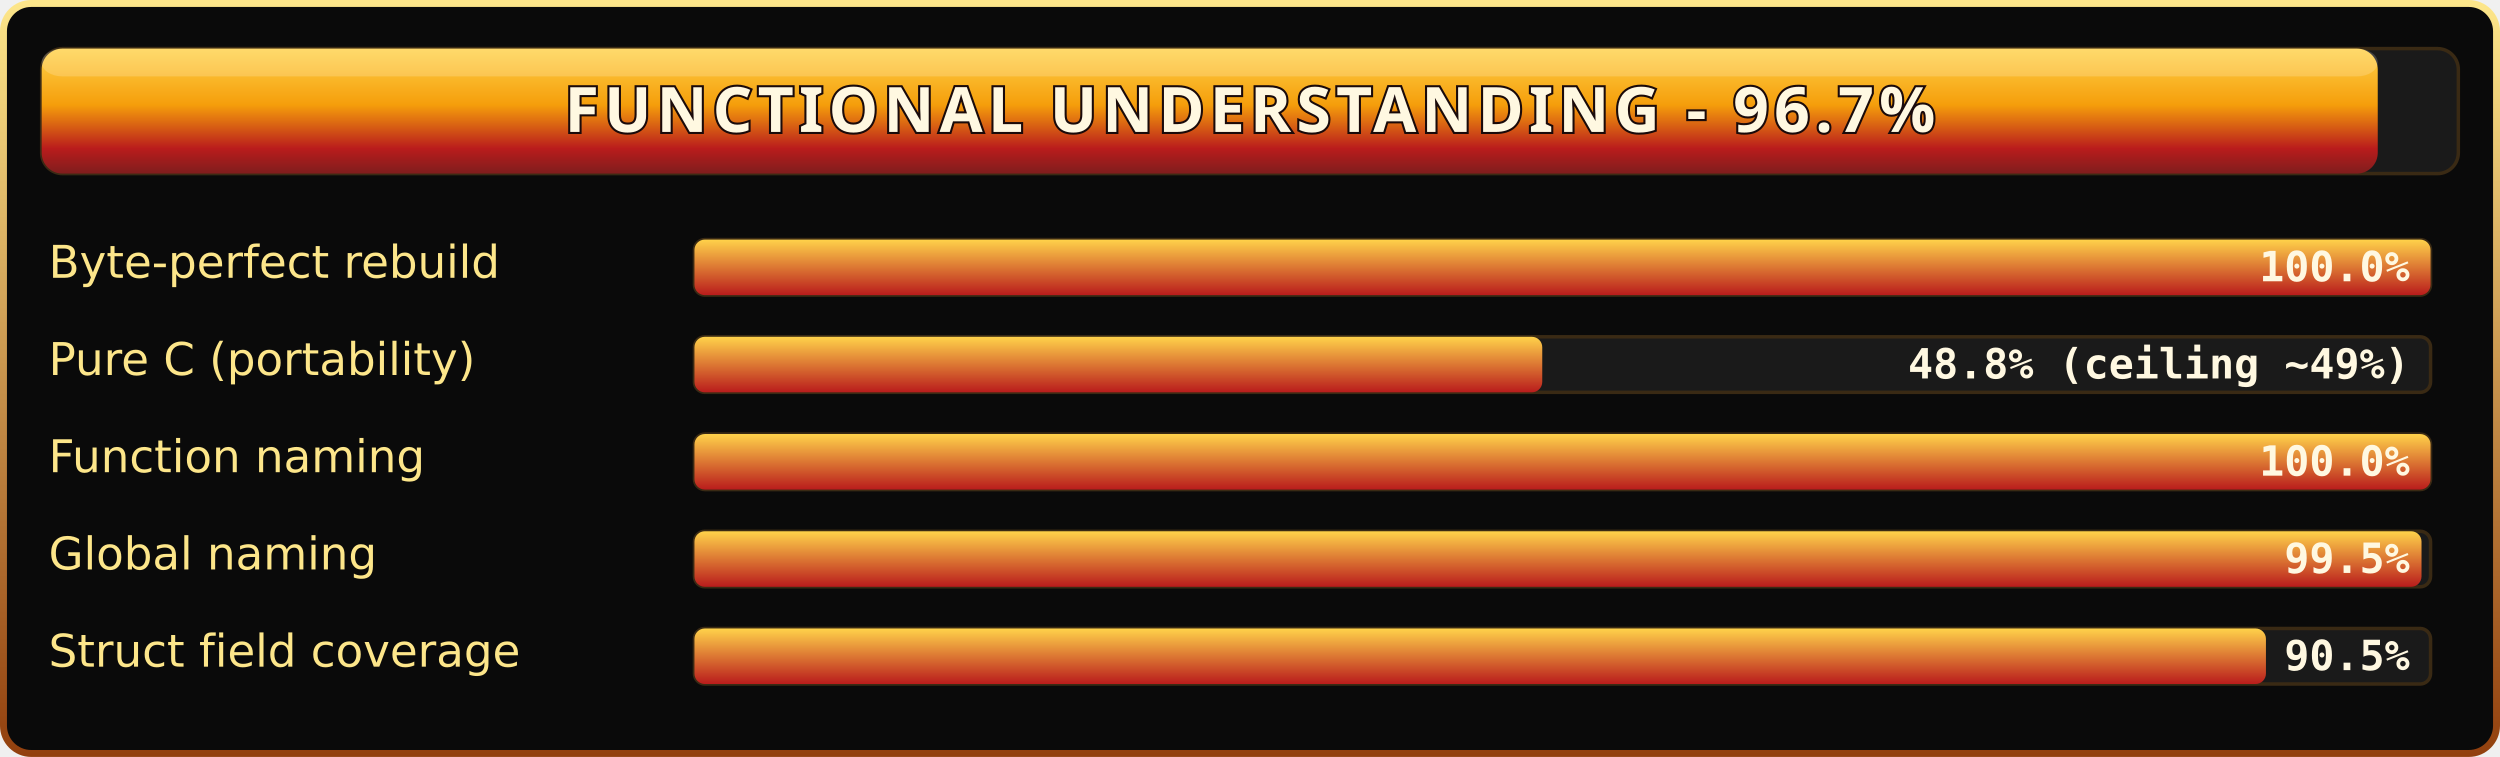
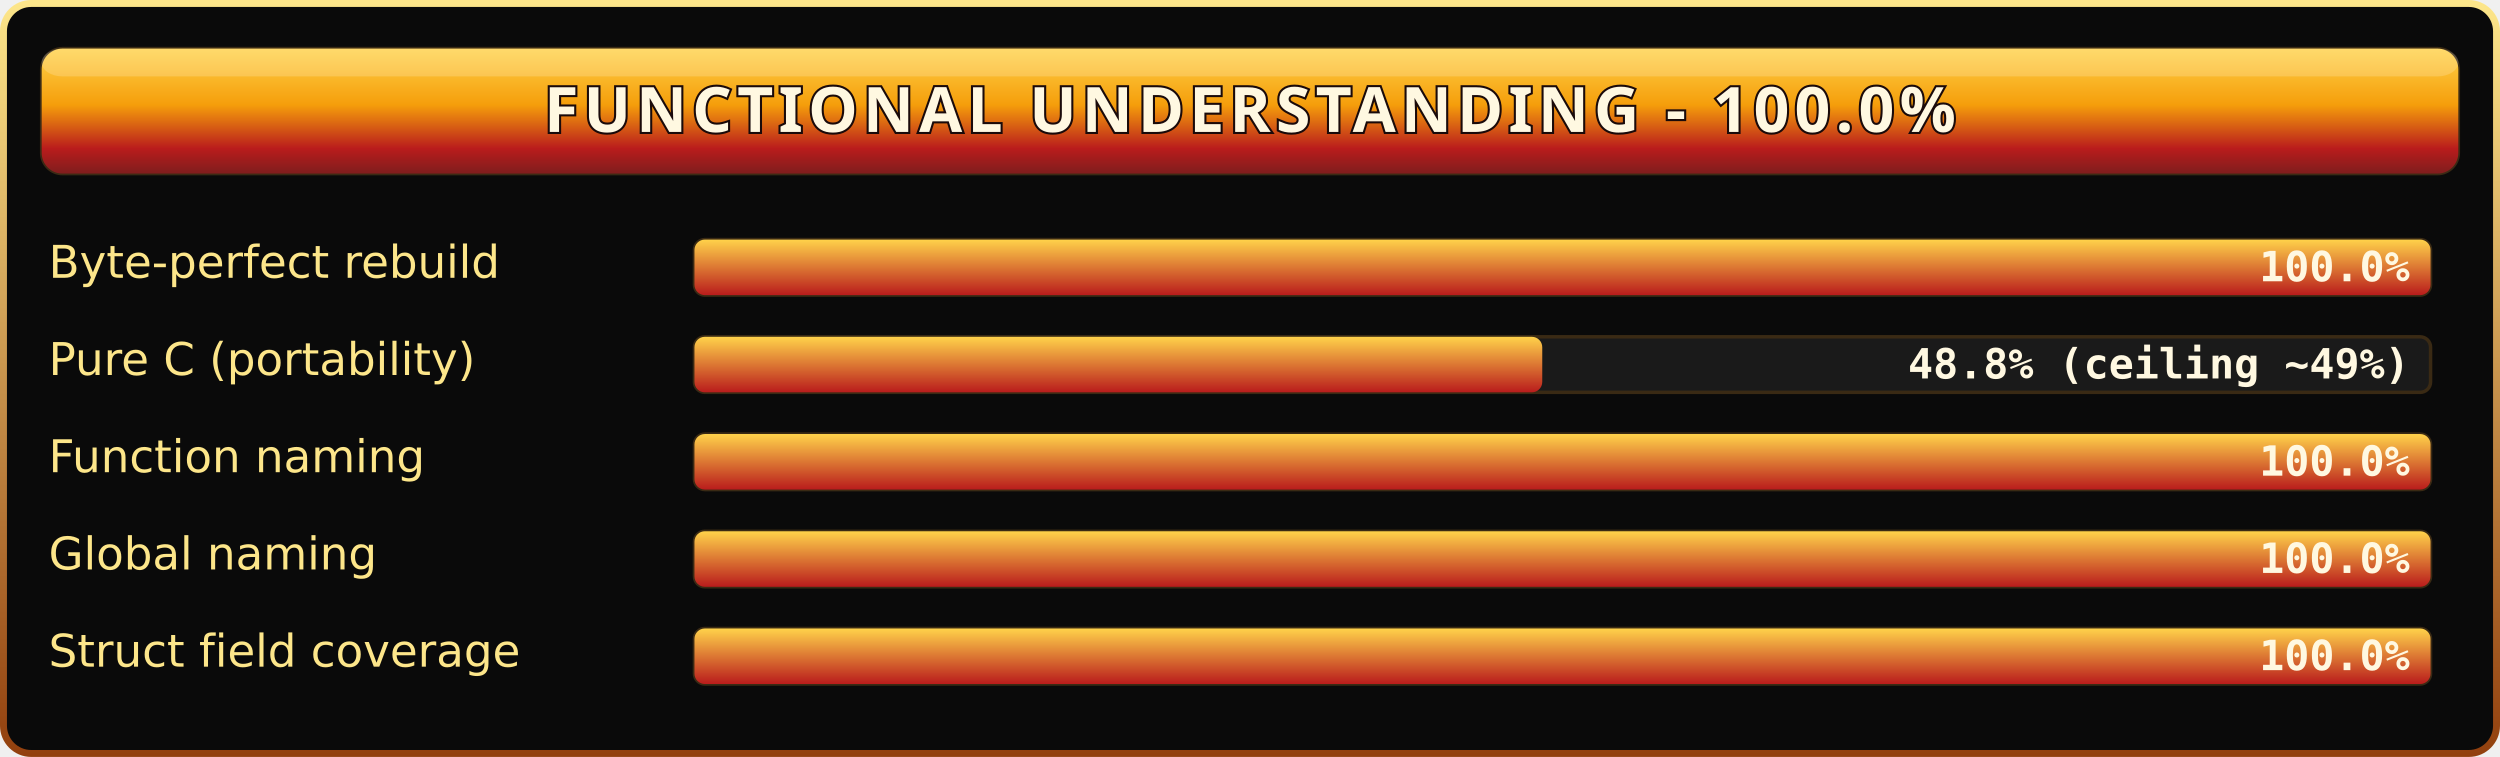
- <svg xmlns="http://www.w3.org/2000/svg" width="720" height="218" viewBox="0 0 720 218" role="img" aria-label="MK4 decomp progress 96.7%">
+ <svg xmlns="http://www.w3.org/2000/svg" width="720" height="218" viewBox="0 0 720 218" role="img" aria-label="MK4 decomp progress 100.0%">
  <defs>
    <linearGradient id="fillGrad" x1="0" y1="0" x2="0" y2="1">
      <stop offset="0%" stop-color="#ffd24a" />
      <stop offset="45%" stop-color="#f59e0b" />
      <stop offset="80%" stop-color="#b91c1c" />
      <stop offset="100%" stop-color="#7f1d1d" />
    </linearGradient>
    <linearGradient id="rowGrad" x1="0" y1="0" x2="0" y2="1">
      <stop offset="0%" stop-color="#ffd24a" />
      <stop offset="100%" stop-color="#b91c1c" />
    </linearGradient>
    <linearGradient id="borderGrad" x1="0" y1="0" x2="0" y2="1">
      <stop offset="0%" stop-color="#fde68a" />
      <stop offset="100%" stop-color="#92400e" />
    </linearGradient>
  </defs>
  <rect x="1" y="1" width="718" height="216" rx="8" ry="8" fill="#0a0a0a" stroke="url(#borderGrad)" stroke-width="2" />
  <rect x="12" y="14" width="696" height="36" rx="6" ry="6" fill="#1a1a1a" stroke="#3a2a14" stroke-width="1" />
-   <rect x="12" y="14" width="672.79" height="36" rx="6" ry="6" fill="url(#fillGrad)" />
-   <rect x="12" y="14" width="672.79" height="8" rx="6" ry="6" fill="#ffffff" opacity="0.18" />
-   <text x="360.0" y="38.0" font-family="Impact, 'Arial Black', sans-serif" font-size="18" font-weight="900" text-anchor="middle" fill="#fff8e1" stroke="#1a0a0a" stroke-width="1.2" paint-order="stroke fill" letter-spacing="1.5">FUNCTIONAL UNDERSTANDING - 96.7%</text>
+   <rect x="12" y="14" width="696.00" height="36" rx="6" ry="6" fill="url(#fillGrad)" />
+   <rect x="12" y="14" width="696.00" height="8" rx="6" ry="6" fill="#ffffff" opacity="0.18" />
+   <text x="360.0" y="38.0" font-family="Impact, 'Arial Black', sans-serif" font-size="18" font-weight="900" text-anchor="middle" fill="#fff8e1" stroke="#1a0a0a" stroke-width="1.2" paint-order="stroke fill" letter-spacing="1.5">FUNCTIONAL UNDERSTANDING - 100.0%</text>
  <text x="14" y="80" font-family="'DejaVu Sans', Verdana, sans-serif" font-size="13" fill="#fde68a">Byte-perfect rebuild</text>
  <rect x="200" y="69" width="500" height="16" rx="3" ry="3" fill="#1a1a1a" stroke="#3a2a14" stroke-width="1" />
  <rect x="200" y="69" width="500.00" height="16" rx="3" ry="3" fill="url(#rowGrad)" />
  <text x="694" y="81" font-family="'DejaVu Sans Mono', monospace" font-size="12" fill="#fff8e1" text-anchor="end" font-weight="bold">100.0%</text>
  <text x="14" y="108" font-family="'DejaVu Sans', Verdana, sans-serif" font-size="13" fill="#fde68a">Pure C (portability)</text>
  <rect x="200" y="97" width="500" height="16" rx="3" ry="3" fill="#1a1a1a" stroke="#3a2a14" stroke-width="1" />
  <rect x="200" y="97" width="244.17" height="16" rx="3" ry="3" fill="url(#rowGrad)" />
  <text x="694" y="109" font-family="'DejaVu Sans Mono', monospace" font-size="12" fill="#fff8e1" text-anchor="end" font-weight="bold">48.8% (ceiling ~49%)</text>
  <text x="14" y="136" font-family="'DejaVu Sans', Verdana, sans-serif" font-size="13" fill="#fde68a">Function naming</text>
  <rect x="200" y="125" width="500" height="16" rx="3" ry="3" fill="#1a1a1a" stroke="#3a2a14" stroke-width="1" />
  <rect x="200" y="125" width="500.00" height="16" rx="3" ry="3" fill="url(#rowGrad)" />
  <text x="694" y="137" font-family="'DejaVu Sans Mono', monospace" font-size="12" fill="#fff8e1" text-anchor="end" font-weight="bold">100.0%</text>
  <text x="14" y="164" font-family="'DejaVu Sans', Verdana, sans-serif" font-size="13" fill="#fde68a">Global naming</text>
  <rect x="200" y="153" width="500" height="16" rx="3" ry="3" fill="#1a1a1a" stroke="#3a2a14" stroke-width="1" />
-   <rect x="200" y="153" width="497.40" height="16" rx="3" ry="3" fill="url(#rowGrad)" />
-   <text x="694" y="165" font-family="'DejaVu Sans Mono', monospace" font-size="12" fill="#fff8e1" text-anchor="end" font-weight="bold">99.5%</text>
+   <rect x="200" y="153" width="500.00" height="16" rx="3" ry="3" fill="url(#rowGrad)" />
+   <text x="694" y="165" font-family="'DejaVu Sans Mono', monospace" font-size="12" fill="#fff8e1" text-anchor="end" font-weight="bold">100.0%</text>
  <text x="14" y="192" font-family="'DejaVu Sans', Verdana, sans-serif" font-size="13" fill="#fde68a">Struct field coverage</text>
  <rect x="200" y="181" width="500" height="16" rx="3" ry="3" fill="#1a1a1a" stroke="#3a2a14" stroke-width="1" />
-   <rect x="200" y="181" width="452.59" height="16" rx="3" ry="3" fill="url(#rowGrad)" />
-   <text x="694" y="193" font-family="'DejaVu Sans Mono', monospace" font-size="12" fill="#fff8e1" text-anchor="end" font-weight="bold">90.5%</text>
+   <rect x="200" y="181" width="500.00" height="16" rx="3" ry="3" fill="url(#rowGrad)" />
+   <text x="694" y="193" font-family="'DejaVu Sans Mono', monospace" font-size="12" fill="#fff8e1" text-anchor="end" font-weight="bold">100.0%</text>
</svg>
